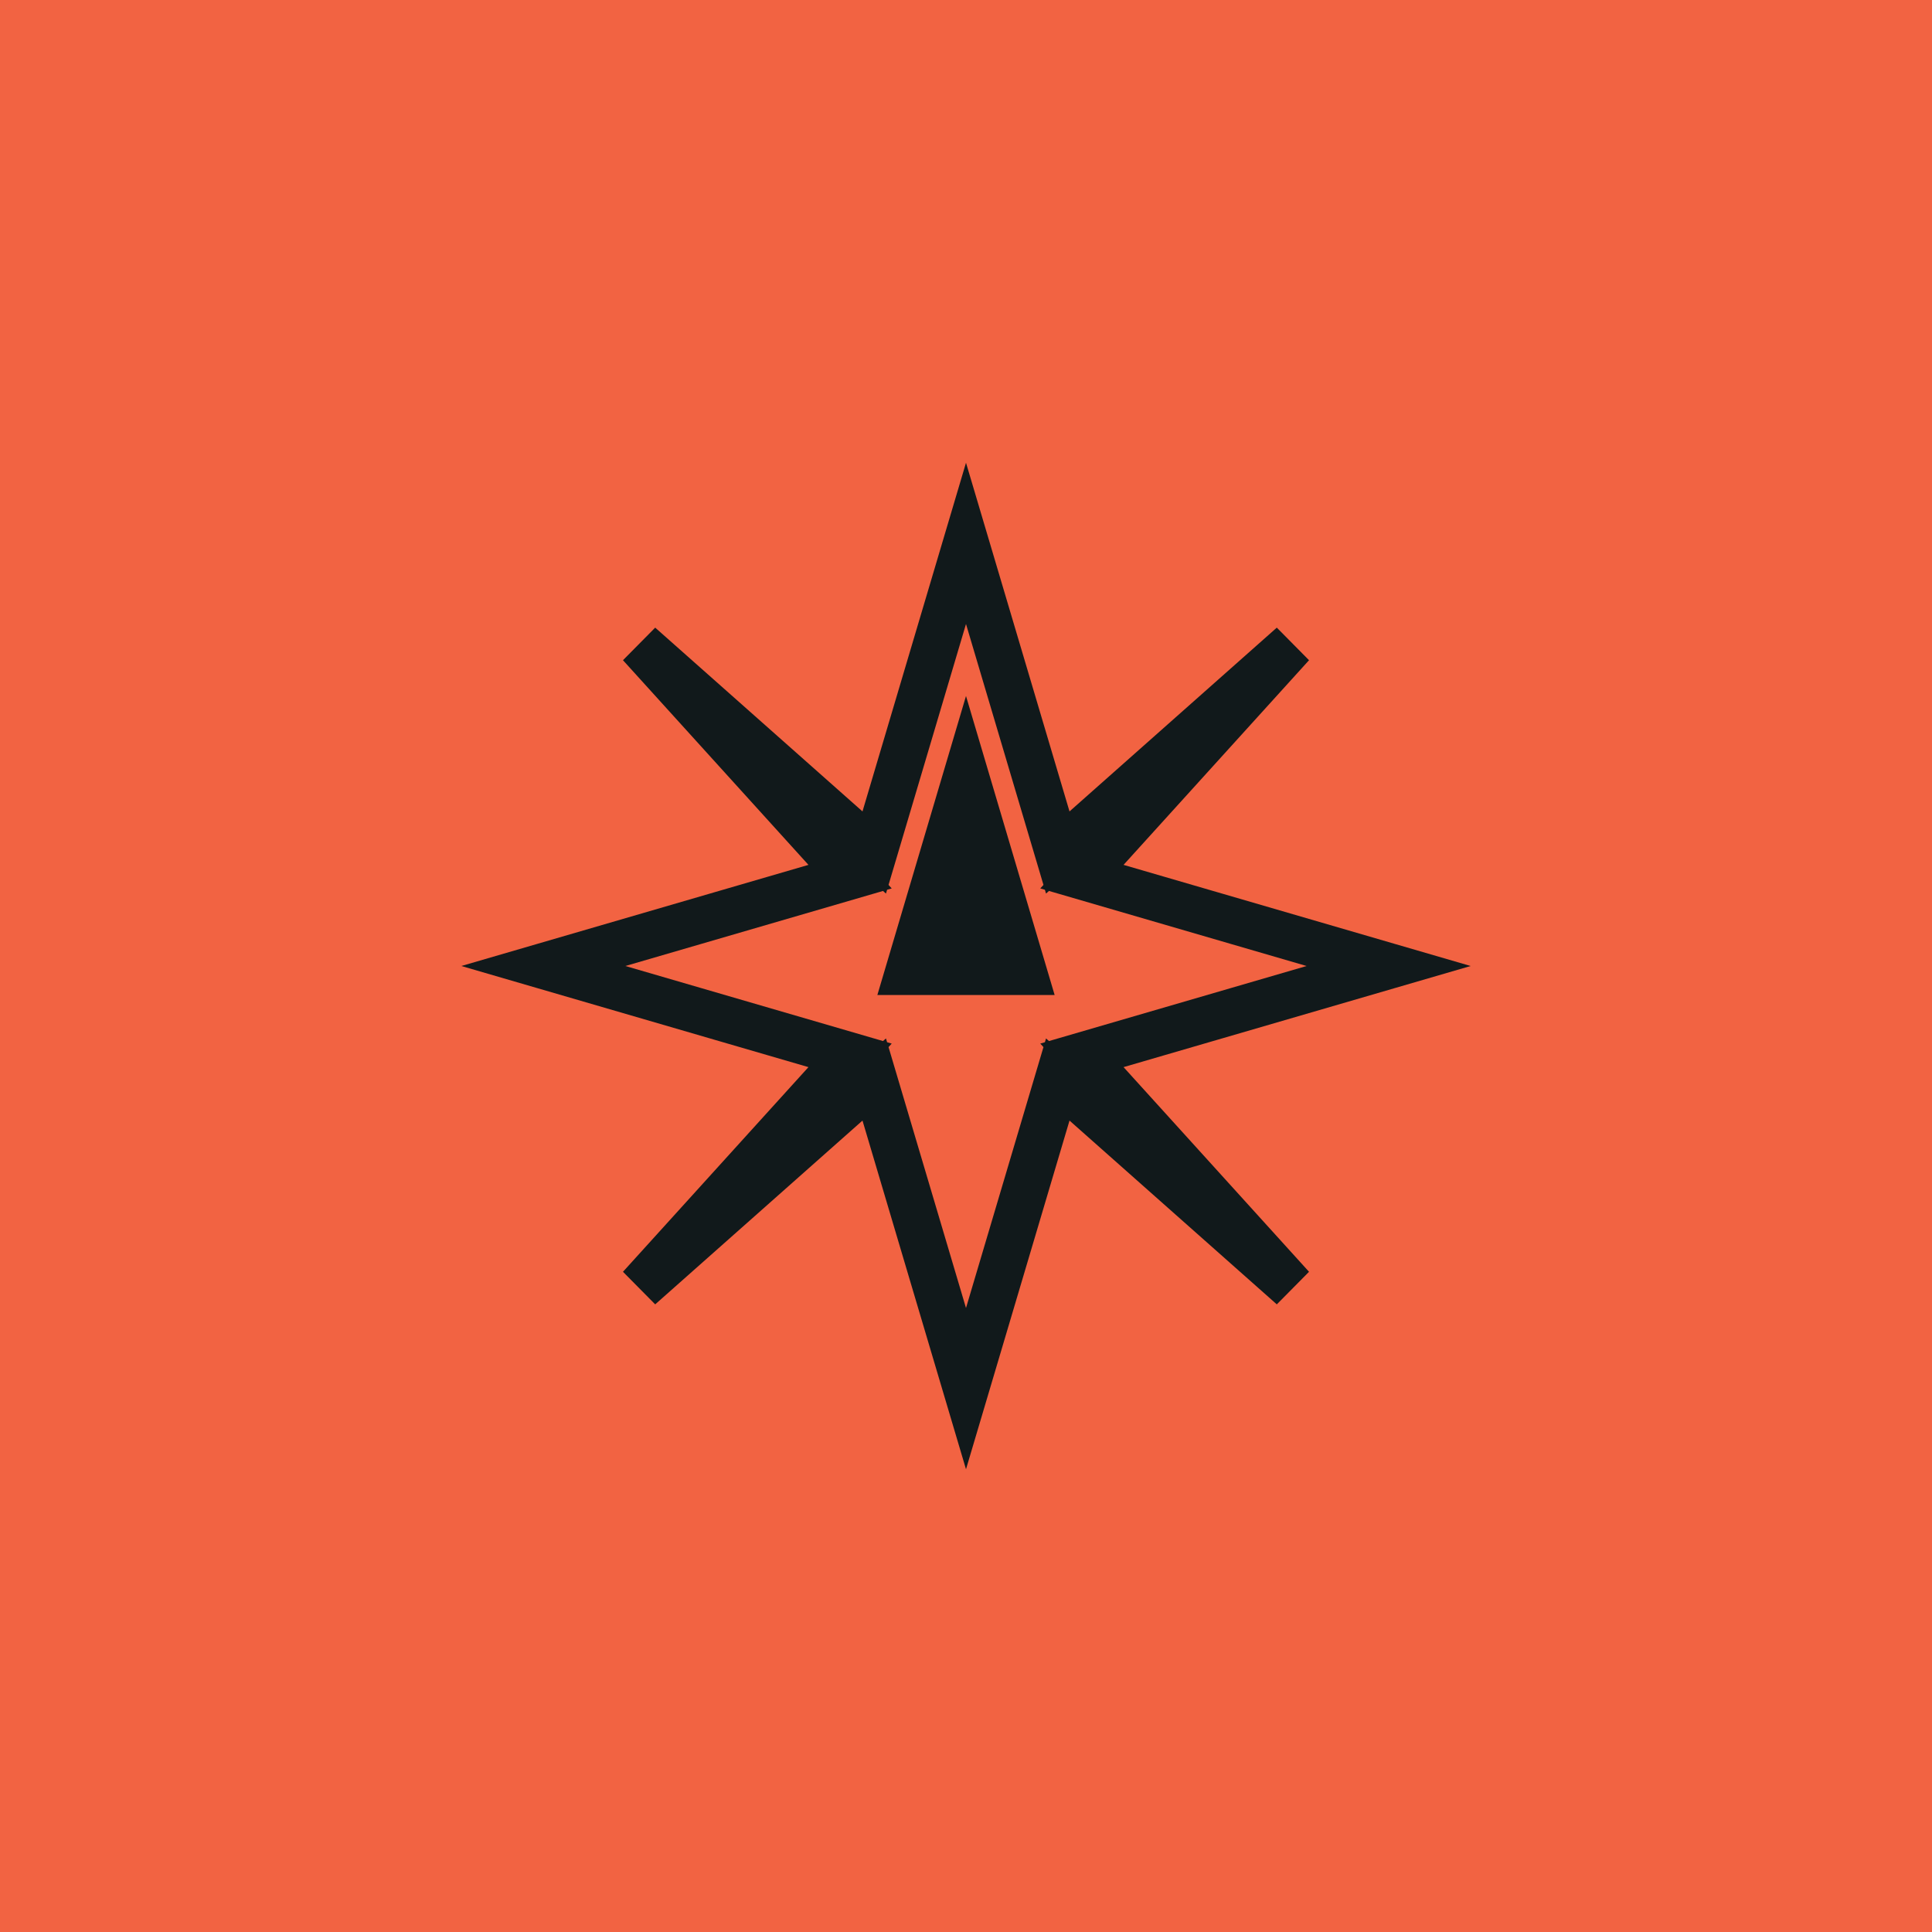
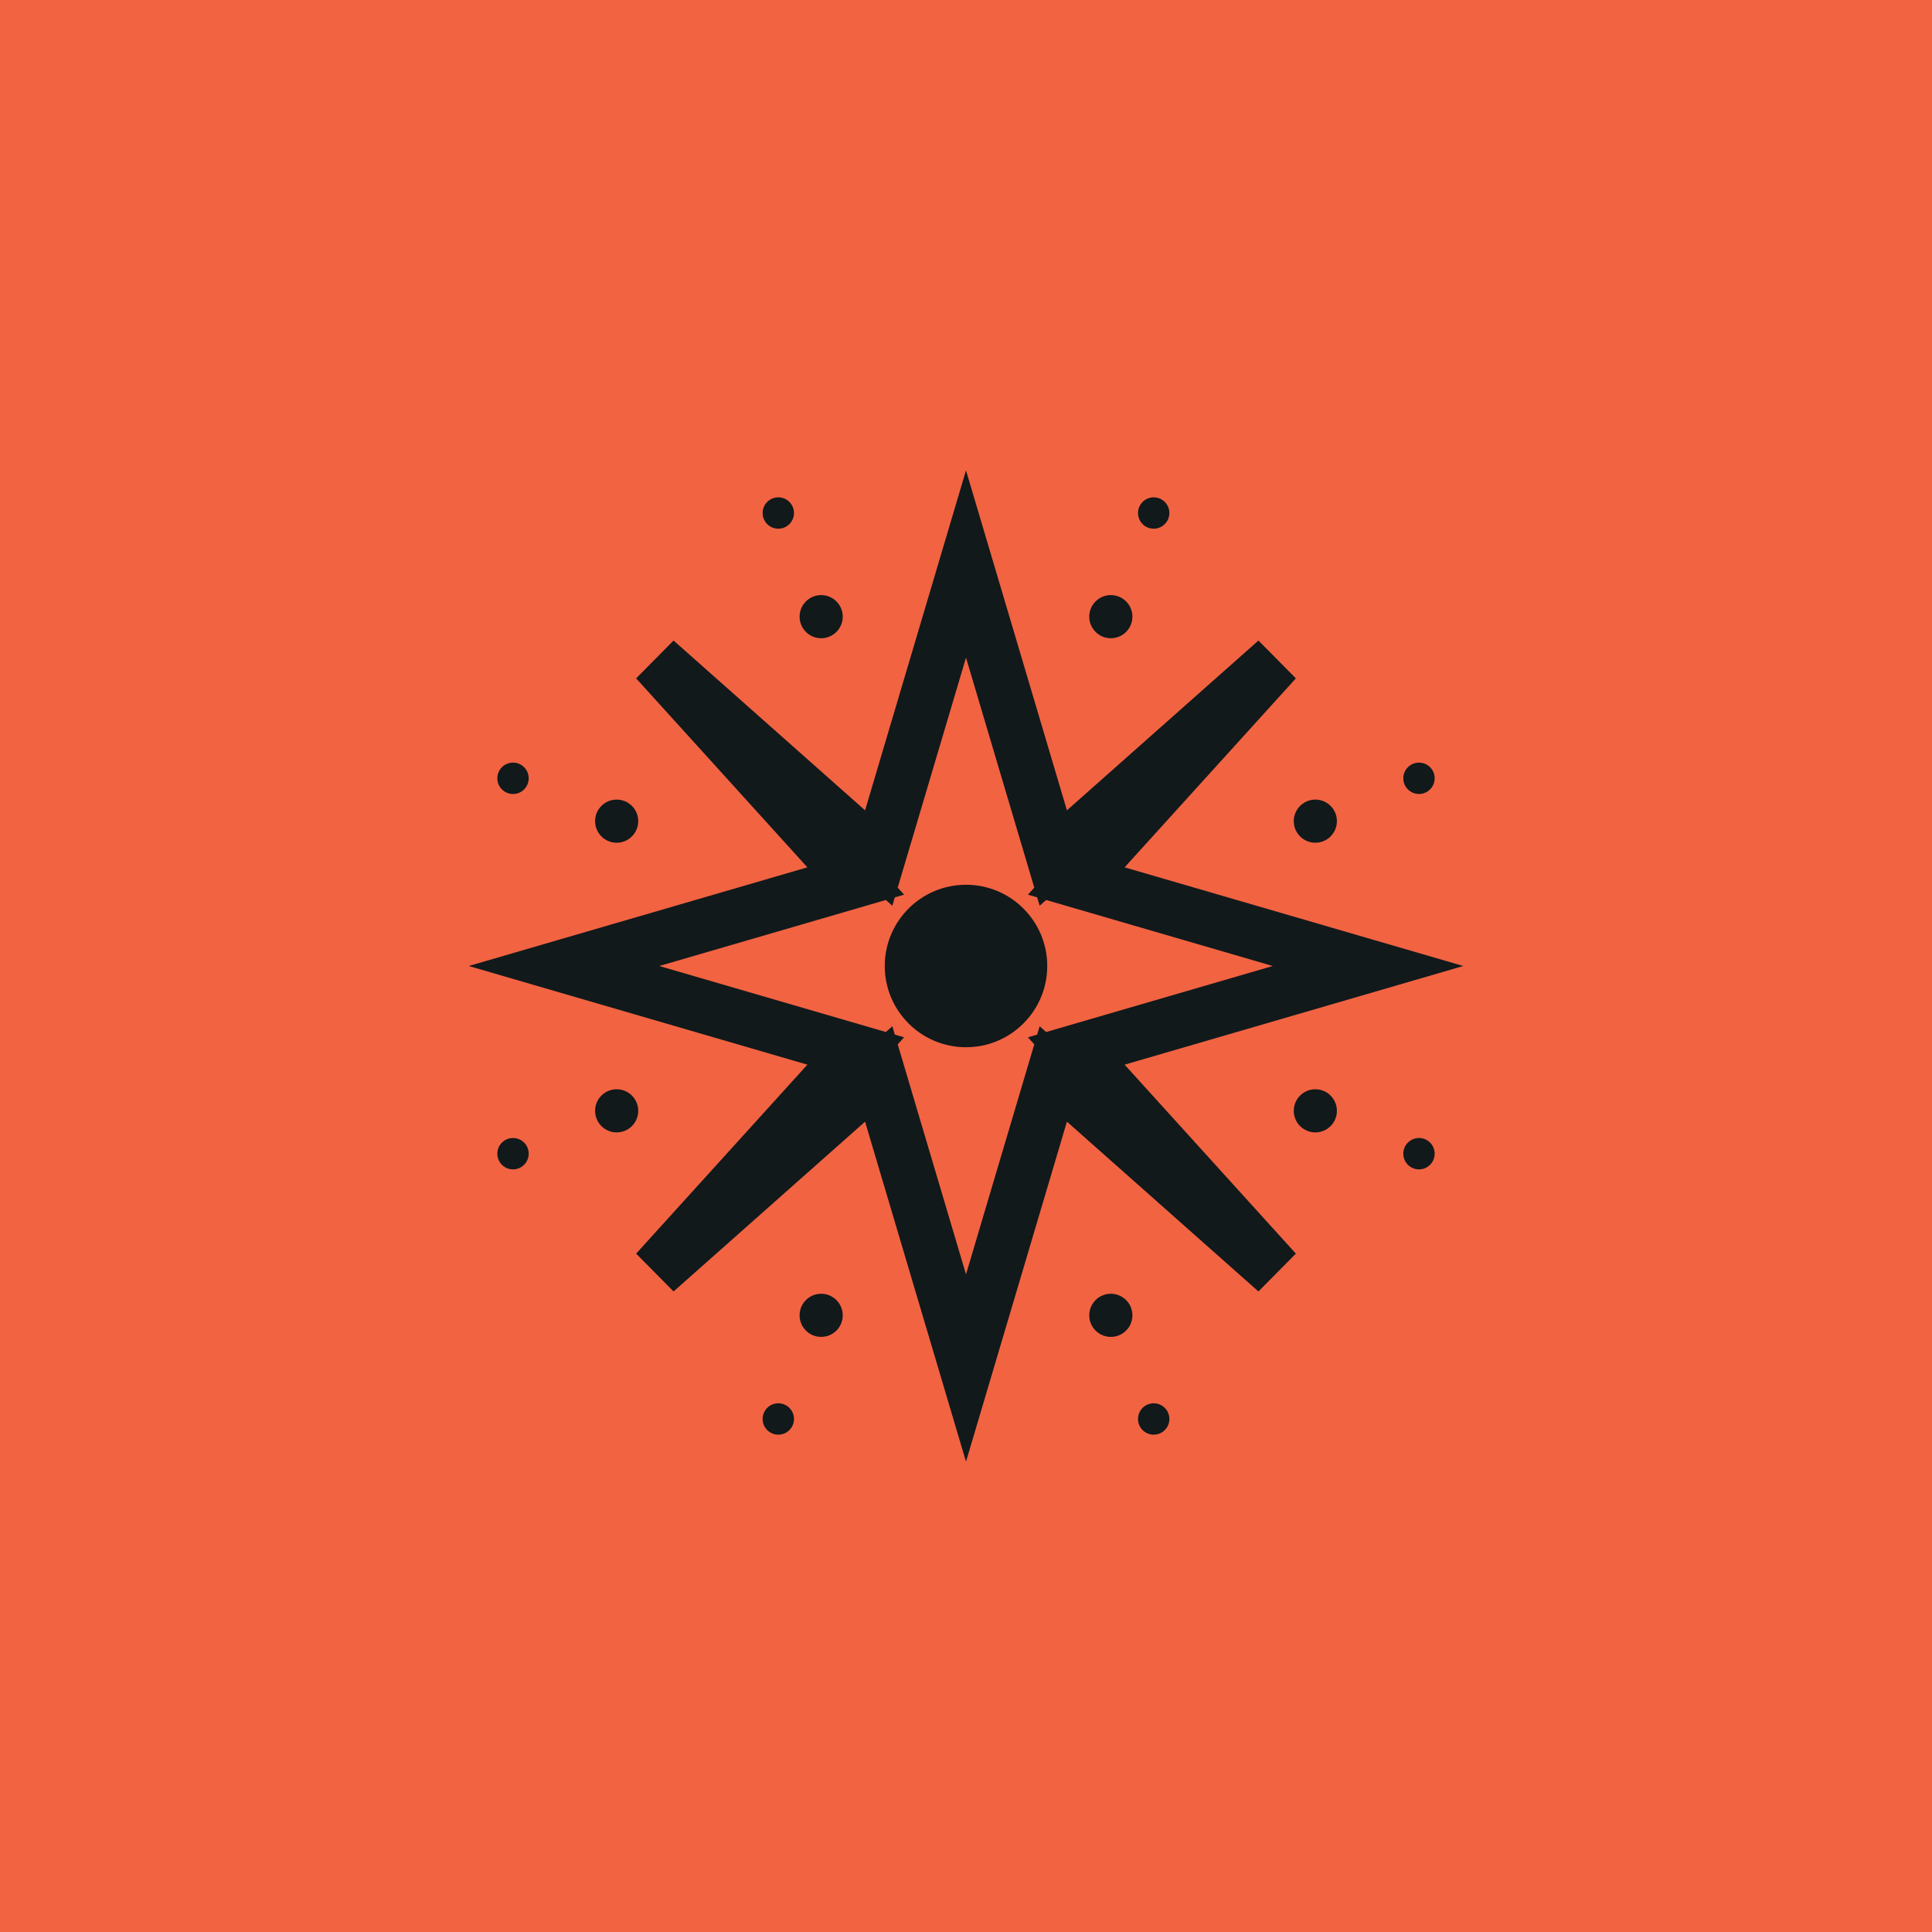
<svg xmlns="http://www.w3.org/2000/svg" viewBox="0 0 1080 1080" width="1080" height="1080" role="img" aria-label="Distill">
  <rect width="1080" height="1080" fill="#f26342" />
-   <g transform="translate(270.00 270.00) scale(13.5)">
-     <path d="M20 2.5l3.8 12.8 9.7-8.6-8.7 9.6 12.7 3.7-12.7 3.7 8.7 9.6-9.7-8.6L20 37.5l-3.8-12.8-9.7 8.6 8.7-9.6L2.5 20l12.7-3.7-8.7-9.6 9.7 8.6L20 2.5z" fill="none" stroke="#11191b" stroke-width="1.9" />
-     <path d="M20 8.82L23.67 21.2L16.33 21.2Z" fill="#11191b" />
+   <g transform="translate(226.80 226.80) scale(15.66)">
+     <path d="M20 2.5l3.8 12.8 9.7-8.6-8.7 9.6 12.7 3.7-12.7 3.7 8.7 9.6-9.7-8.6L20 37.5l-3.8-12.8-9.7 8.6 8.7-9.6L2.5 20l12.7-3.7-8.7-9.6 9.7 8.6L20 2.5z" transform="translate(3.6 3.6) scale(0.82)" fill="none" stroke="#11191b" stroke-width="2.32" />
+     <circle cx="25.17" cy="7.53" r="0.77" fill="#11191b" />
+     <circle cx="26.70" cy="3.83" r="0.56" fill="#11191b" />
+     <circle cx="32.47" cy="14.83" r="0.77" fill="#11191b" />
+     <circle cx="36.17" cy="13.30" r="0.56" fill="#11191b" />
+     <circle cx="32.47" cy="25.17" r="0.77" fill="#11191b" />
+     <circle cx="36.17" cy="26.70" r="0.56" fill="#11191b" />
+     <circle cx="25.17" cy="32.47" r="0.77" fill="#11191b" />
+     <circle cx="26.70" cy="36.17" r="0.56" fill="#11191b" />
+     <circle cx="14.83" cy="32.47" r="0.77" fill="#11191b" />
+     <circle cx="13.30" cy="36.17" r="0.56" fill="#11191b" />
+     <circle cx="7.53" cy="25.17" r="0.77" fill="#11191b" />
+     <circle cx="3.83" cy="26.70" r="0.56" fill="#11191b" />
+     <circle cx="7.53" cy="14.83" r="0.77" fill="#11191b" />
+     <circle cx="3.83" cy="13.30" r="0.56" fill="#11191b" />
+     <circle cx="14.83" cy="7.53" r="0.77" fill="#11191b" />
+     <circle cx="13.30" cy="3.83" r="0.56" fill="#11191b" />
+     <circle cx="20" cy="20" r="2.9" fill="#11191b" />
  </g>
</svg>
